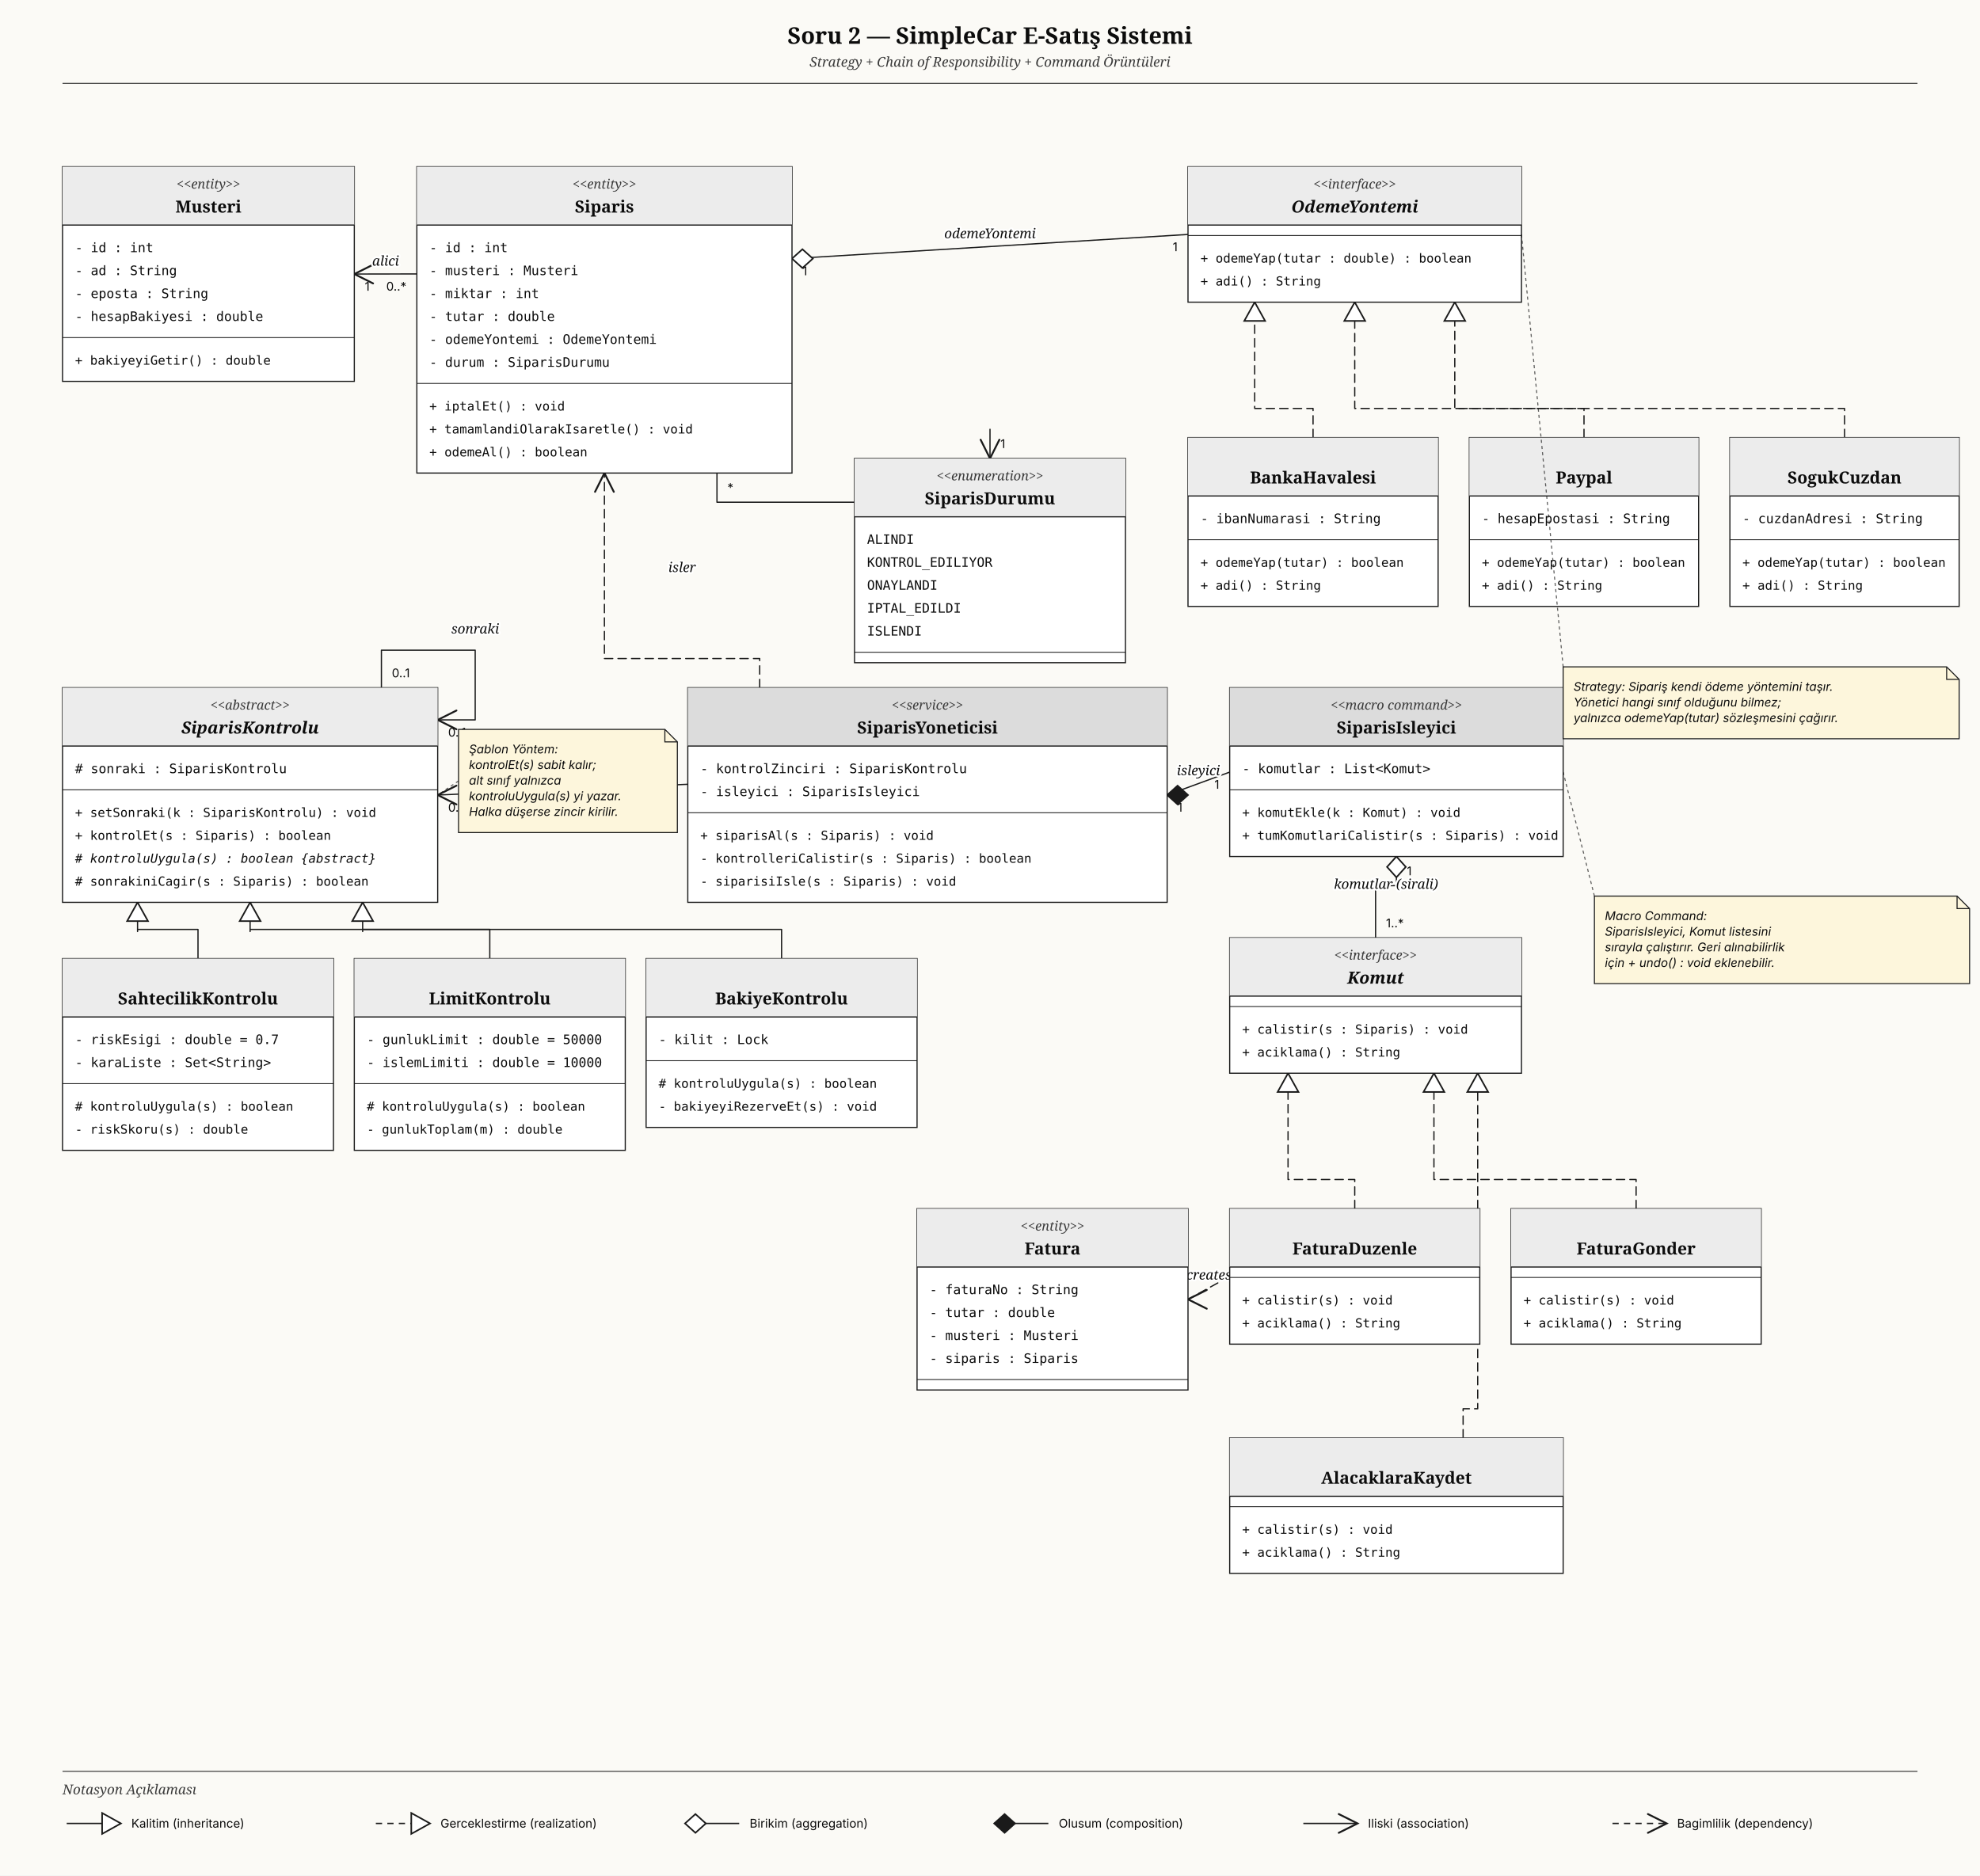
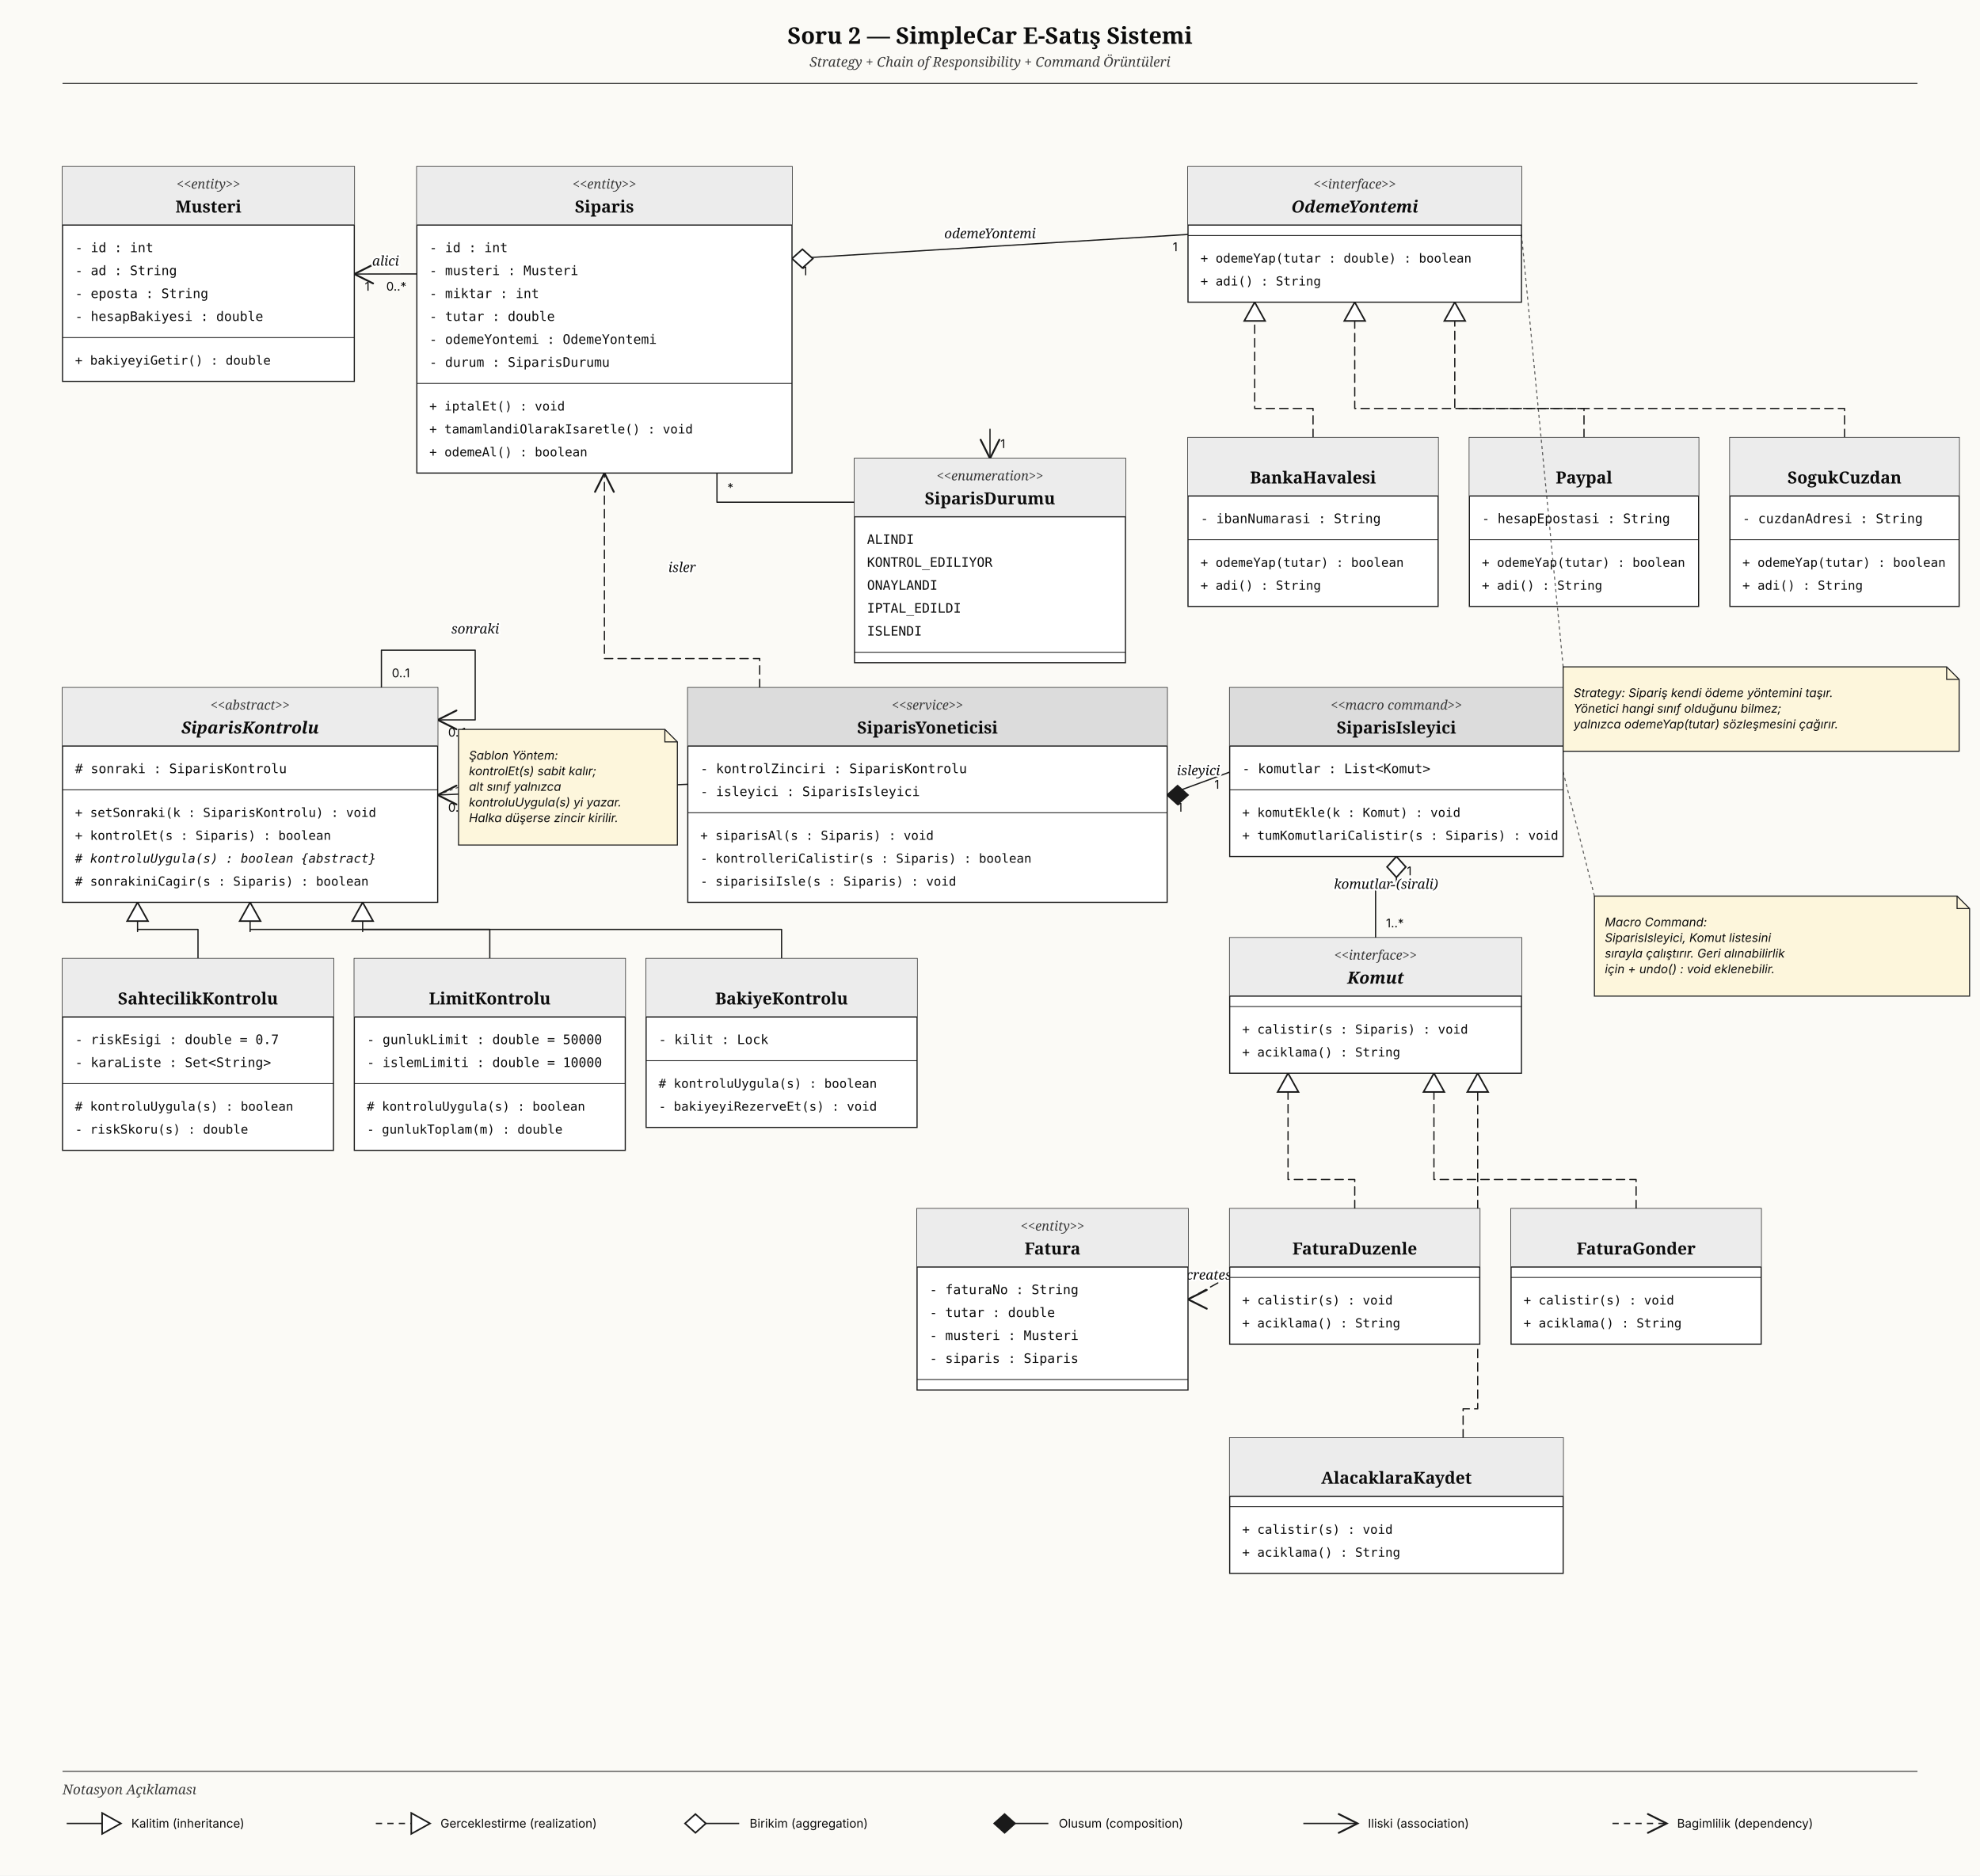
<svg xmlns="http://www.w3.org/2000/svg" viewBox="0 0 1900 1800" width="1900" height="1800">
  <rect width="1900" height="1800" fill="#fbfaf6" />
  <text x="950" y="42" text-anchor="middle" font-family="'EB Garamond','Georgia','Cambria',serif" font-size="22" font-weight="700" fill="#0c0c0c">
      Soru 2 — SimpleCar E-Satış Sistemi
    </text>
  <text x="950" y="64" text-anchor="middle" font-family="'EB Garamond','Georgia','Cambria',serif" font-size="13" font-style="italic" fill="#3a3a3a">
      Strategy + Chain of Responsibility + Command Örüntüleri
    </text>
  <line x1="60" y1="80" x2="1840" y2="80" stroke="#1a1a1a" stroke-width="0.8" />
  <g class="rel-association">
    <path d="M 400 262.9 L 340 263" fill="none" stroke="#1a1a1a" stroke-width="1.2" stroke-linejoin="round" stroke-linecap="round" />
    <polyline points="358,254 340,263 358,272" fill="none" stroke="#1a1a1a" stroke-width="1.8" stroke-linejoin="miter" stroke-linecap="round" />
    <text x="390" y="278.9" text-anchor="end" font-family="'Inter','Helvetica Neue','Segoe UI',Arial,sans-serif" font-size="11.5" fill="#0c0c0c">0..*</text>
    <text x="350" y="279" text-anchor="start" font-family="'Inter','Helvetica Neue','Segoe UI',Arial,sans-serif" font-size="11.5" fill="#0c0c0c">1</text>
    <g>
      <text x="370" y="254.95" text-anchor="middle" font-family="'EB Garamond','Georgia','Cambria',serif" font-size="13" font-style="italic" fill="#0c0c0c" paint-order="stroke" stroke="#ffffff" stroke-width="3.5" stroke-linejoin="round">
        alici
      </text>
    </g>
  </g>
  <g class="rel-association">
    <path d="M 688 454 L 688 482 L 950 482 L 950 412 L 950 440" fill="none" stroke="#1a1a1a" stroke-width="1.2" stroke-linejoin="round" stroke-linecap="round" />
    <polyline points="941,422 950,440 959,422" fill="none" stroke="#1a1a1a" stroke-width="1.8" stroke-linejoin="miter" stroke-linecap="round" />
    <text x="698" y="472" text-anchor="start" font-family="'Inter','Helvetica Neue','Segoe UI',Arial,sans-serif" font-size="11.5" fill="#0c0c0c">*</text>
    <text x="960" y="430" text-anchor="start" font-family="'Inter','Helvetica Neue','Segoe UI',Arial,sans-serif" font-size="11.5" fill="#0c0c0c">1</text>
  </g>
  <g class="rel-aggregation">
    <path d="M 760 248.2 L 1140 225" fill="none" stroke="#1a1a1a" stroke-width="1.2" stroke-linejoin="round" stroke-linecap="round" />
    <polygon points="760,248.2 770,239.2 780,248.2 770,257.2" fill="#ffffff" stroke="#1a1a1a" stroke-width="1.5" stroke-linejoin="miter" />
    <text x="770" y="264.2" text-anchor="start" font-family="'Inter','Helvetica Neue','Segoe UI',Arial,sans-serif" font-size="11.5" fill="#0c0c0c">1</text>
    <text x="1130" y="241" text-anchor="end" font-family="'Inter','Helvetica Neue','Segoe UI',Arial,sans-serif" font-size="11.5" fill="#0c0c0c">1</text>
    <g>
      <text x="950" y="228.6" text-anchor="middle" font-family="'EB Garamond','Georgia','Cambria',serif" font-size="13" font-style="italic" fill="#0c0c0c" paint-order="stroke" stroke="#ffffff" stroke-width="3.5" stroke-linejoin="round">
        odemeYontemi
      </text>
    </g>
  </g>
  <g class="rel-realization">
    <path d="M 1260 420 L 1260 392 L 1204 392 L 1204 318 L 1204 290" fill="none" stroke="#1a1a1a" stroke-width="1.2" stroke-dasharray="8,5" stroke-linejoin="round" stroke-linecap="round" />
    <polygon points="1204,290 1214,308 1194,308" fill="#ffffff" stroke="#1a1a1a" stroke-width="1.5" stroke-linejoin="miter" />
  </g>
  <g class="rel-realization">
    <path d="M 1520 420 L 1520 392 L 1300 392 L 1300 318 L 1300 290" fill="none" stroke="#1a1a1a" stroke-width="1.2" stroke-dasharray="8,5" stroke-linejoin="round" stroke-linecap="round" />
    <polygon points="1300,290 1310,308 1290,308" fill="#ffffff" stroke="#1a1a1a" stroke-width="1.5" stroke-linejoin="miter" />
  </g>
  <g class="rel-realization">
    <path d="M 1770 420 L 1770 392 L 1396 392 L 1396 318 L 1396 290" fill="none" stroke="#1a1a1a" stroke-width="1.2" stroke-dasharray="8,5" stroke-linejoin="round" stroke-linecap="round" />
    <polygon points="1396,290 1406,308 1386,308" fill="#ffffff" stroke="#1a1a1a" stroke-width="1.5" stroke-linejoin="miter" />
  </g>
  <g class="rel-association">
    <path d="M 660 752.7 L 420 763" fill="none" stroke="#1a1a1a" stroke-width="1.2" stroke-linejoin="round" stroke-linecap="round" />
    <polyline points="438,754 420,763 438,772" fill="none" stroke="#1a1a1a" stroke-width="1.8" stroke-linejoin="miter" stroke-linecap="round" />
    <text x="650" y="768.7" text-anchor="end" font-family="'Inter','Helvetica Neue','Segoe UI',Arial,sans-serif" font-size="11.5" fill="#0c0c0c">1</text>
    <text x="430" y="779" text-anchor="start" font-family="'Inter','Helvetica Neue','Segoe UI',Arial,sans-serif" font-size="11.5" fill="#0c0c0c">0..1</text>
    <g>
      <text x="540" y="749.85" text-anchor="middle" font-family="'EB Garamond','Georgia','Cambria',serif" font-size="13" font-style="italic" fill="#0c0c0c" paint-order="stroke" stroke="#ffffff" stroke-width="3.5" stroke-linejoin="round">
        kontrolZinciri
      </text>
    </g>
  </g>
  <g class="rel-composition">
    <path d="M 1120 763 L 1180 741" fill="none" stroke="#1a1a1a" stroke-width="1.2" stroke-linejoin="round" stroke-linecap="round" />
    <polygon points="1120,763 1130,754 1140,763 1130,772" fill="#1a1a1a" stroke="#1a1a1a" stroke-width="1.5" stroke-linejoin="miter" />
    <text x="1130" y="779" text-anchor="start" font-family="'Inter','Helvetica Neue','Segoe UI',Arial,sans-serif" font-size="11.5" fill="#0c0c0c">1</text>
    <text x="1170" y="757" text-anchor="end" font-family="'Inter','Helvetica Neue','Segoe UI',Arial,sans-serif" font-size="11.5" fill="#0c0c0c">1</text>
    <g>
      <text x="1150" y="744" text-anchor="middle" font-family="'EB Garamond','Georgia','Cambria',serif" font-size="13" font-style="italic" fill="#0c0c0c" paint-order="stroke" stroke="#ffffff" stroke-width="3.5" stroke-linejoin="round">
        isleyici
      </text>
    </g>
  </g>
  <g class="rel-dependency">
    <path d="M 729 660 L 729 632 L 580 632 L 580 482 L 580 454" fill="none" stroke="#1a1a1a" stroke-width="1.2" stroke-dasharray="8,5" stroke-linejoin="round" stroke-linecap="round" />
    <polyline points="589,472 580,454 571,472" fill="none" stroke="#1a1a1a" stroke-width="1.8" stroke-linejoin="miter" stroke-linecap="round" />
    <g>
      <text x="654.5" y="549" text-anchor="middle" font-family="'EB Garamond','Georgia','Cambria',serif" font-size="13" font-style="italic" fill="#0c0c0c" paint-order="stroke" stroke="#ffffff" stroke-width="3.5" stroke-linejoin="round">
        isler
      </text>
    </g>
  </g>
  <g class="rel-association">
    <path d="M 366 660 L 366 624 L 456 624 L 456 690.9 L 420 690.9" fill="none" stroke="#1a1a1a" stroke-width="1.2" stroke-linejoin="round" stroke-linecap="round" />
    <polyline points="438,681.9 420,690.9 438,699.9" fill="none" stroke="#1a1a1a" stroke-width="1.8" stroke-linejoin="miter" stroke-linecap="round" />
    <text x="376" y="650" text-anchor="start" font-family="'Inter','Helvetica Neue','Segoe UI',Arial,sans-serif" font-size="11.5" fill="#0c0c0c">0..1</text>
    <text x="430" y="706.9" text-anchor="start" font-family="'Inter','Helvetica Neue','Segoe UI',Arial,sans-serif" font-size="11.5" fill="#0c0c0c">0..1</text>
    <g>
      <text x="456" y="608" text-anchor="middle" font-family="'EB Garamond','Georgia','Cambria',serif" font-size="13" font-style="italic" fill="#0c0c0c" paint-order="stroke" stroke="#ffffff" stroke-width="3.5" stroke-linejoin="round">
        sonraki
      </text>
    </g>
  </g>
  <g class="rel-inheritance">
    <path d="M 190 920 L 190 892 L 132 892 L 132 894 L 132 866" fill="none" stroke="#1a1a1a" stroke-width="1.2" stroke-linejoin="round" stroke-linecap="round" />
    <polygon points="132,866 142,884 122,884" fill="#ffffff" stroke="#1a1a1a" stroke-width="1.5" stroke-linejoin="miter" />
  </g>
  <g class="rel-inheritance">
    <path d="M 470 920 L 470 892 L 240 892 L 240 894 L 240 866" fill="none" stroke="#1a1a1a" stroke-width="1.2" stroke-linejoin="round" stroke-linecap="round" />
    <polygon points="240,866 250,884 230,884" fill="#ffffff" stroke="#1a1a1a" stroke-width="1.5" stroke-linejoin="miter" />
  </g>
  <g class="rel-inheritance">
    <path d="M 750 920 L 750 892 L 348 892 L 348 894 L 348 866" fill="none" stroke="#1a1a1a" stroke-width="1.2" stroke-linejoin="round" stroke-linecap="round" />
    <polygon points="348,866 358,884 338,884" fill="#ffffff" stroke="#1a1a1a" stroke-width="1.5" stroke-linejoin="miter" />
  </g>
  <g class="rel-aggregation">
    <path d="M 1340 822 L 1340 850 L 1320 850 L 1320 872 L 1320 900" fill="none" stroke="#1a1a1a" stroke-width="1.2" stroke-linejoin="round" stroke-linecap="round" />
    <polygon points="1340,822 1349,832 1340,842 1331,832" fill="#ffffff" stroke="#1a1a1a" stroke-width="1.5" stroke-linejoin="miter" />
    <text x="1350" y="840" text-anchor="start" font-family="'Inter','Helvetica Neue','Segoe UI',Arial,sans-serif" font-size="11.5" fill="#0c0c0c">1</text>
    <text x="1330" y="890" text-anchor="start" font-family="'Inter','Helvetica Neue','Segoe UI',Arial,sans-serif" font-size="11.5" fill="#0c0c0c">1..*</text>
    <g>
      <text x="1330" y="853" text-anchor="middle" font-family="'EB Garamond','Georgia','Cambria',serif" font-size="13" font-style="italic" fill="#0c0c0c" paint-order="stroke" stroke="#ffffff" stroke-width="3.5" stroke-linejoin="round">
        komutlar (sirali)
      </text>
    </g>
  </g>
  <g class="rel-realization">
    <path d="M 1300 1160 L 1300 1132 L 1236 1132 L 1236 1058 L 1236 1030" fill="none" stroke="#1a1a1a" stroke-width="1.2" stroke-dasharray="8,5" stroke-linejoin="round" stroke-linecap="round" />
    <polygon points="1236,1030 1246,1048 1226,1048" fill="#ffffff" stroke="#1a1a1a" stroke-width="1.5" stroke-linejoin="miter" />
  </g>
  <g class="rel-realization">
    <path d="M 1570 1160 L 1570 1132 L 1376 1132 L 1376 1058 L 1376 1030" fill="none" stroke="#1a1a1a" stroke-width="1.2" stroke-dasharray="8,5" stroke-linejoin="round" stroke-linecap="round" />
    <polygon points="1376,1030 1386,1048 1366,1048" fill="#ffffff" stroke="#1a1a1a" stroke-width="1.5" stroke-linejoin="miter" />
  </g>
  <g class="rel-realization">
    <path d="M 1404 1380 L 1404 1352 L 1418 1352 L 1418 1058 L 1418 1030" fill="none" stroke="#1a1a1a" stroke-width="1.2" stroke-dasharray="8,5" stroke-linejoin="round" stroke-linecap="round" />
    <polygon points="1418,1030 1428,1048 1408,1048" fill="#ffffff" stroke="#1a1a1a" stroke-width="1.5" stroke-linejoin="miter" />
  </g>
  <g class="rel-dependency">
    <path d="M 1180 1225 L 1140 1247" fill="none" stroke="#1a1a1a" stroke-width="1.2" stroke-dasharray="8,5" stroke-linejoin="round" stroke-linecap="round" />
    <polyline points="1158,1238 1140,1247 1158,1256" fill="none" stroke="#1a1a1a" stroke-width="1.8" stroke-linejoin="miter" stroke-linecap="round" />
    <g>
      <text x="1160" y="1228" text-anchor="middle" font-family="'EB Garamond','Georgia','Cambria',serif" font-size="13" font-style="italic" fill="#0c0c0c" paint-order="stroke" stroke="#ffffff" stroke-width="3.5" stroke-linejoin="round">
        &lt;&lt;creates&gt;&gt;
      </text>
    </g>
  </g>
  <g class="cls-Musteri">
    <rect x="60" y="160" width="280" height="206" fill="#ffffff" stroke="#1a1a1a" stroke-width="1.1" />
    <rect x="60" y="160" width="280" height="56" fill="#ececec" stroke="none" />
    <line x1="60" y1="216" x2="340" y2="216" stroke="#1a1a1a" stroke-width="1.1" />
    <text x="200" y="181" text-anchor="middle" font-family="'EB Garamond','Georgia','Cambria',serif" font-style="italic" font-size="12.5" fill="#3a3a3a">
      &lt;&lt;entity&gt;&gt;
    </text>
    <text x="200" y="204" text-anchor="middle" font-family="'EB Garamond','Georgia','Cambria',serif" font-weight="700" font-size="16" fill="#0c0c0c">
    Musteri
  </text>
    <text x="72" y="242" font-family="'JetBrains Mono','SFMono-Regular','Consolas',Menlo,monospace" font-size="12.5" fill="#0c0c0c">- id : int</text>
    <text x="72" y="264" font-family="'JetBrains Mono','SFMono-Regular','Consolas',Menlo,monospace" font-size="12.5" fill="#0c0c0c">- ad : String</text>
    <text x="72" y="286" font-family="'JetBrains Mono','SFMono-Regular','Consolas',Menlo,monospace" font-size="12.5" fill="#0c0c0c">- eposta : String</text>
    <text x="72" y="308" font-family="'JetBrains Mono','SFMono-Regular','Consolas',Menlo,monospace" font-size="12.5" fill="#0c0c0c">- hesapBakiyesi : double</text>
    <line x1="60" y1="324" x2="340" y2="324" stroke="#1a1a1a" stroke-width="0.8" />
    <text x="72" y="350" font-family="'JetBrains Mono','SFMono-Regular','Consolas',Menlo,monospace" font-size="12" fill="#0c0c0c">+ bakiyeyiGetir() : double</text>
  </g>
  <g class="cls-Siparis">
    <rect x="400" y="160" width="360" height="294" fill="#ffffff" stroke="#1a1a1a" stroke-width="1.1" />
    <rect x="400" y="160" width="360" height="56" fill="#ececec" stroke="none" />
    <line x1="400" y1="216" x2="760" y2="216" stroke="#1a1a1a" stroke-width="1.1" />
    <text x="580" y="181" text-anchor="middle" font-family="'EB Garamond','Georgia','Cambria',serif" font-style="italic" font-size="12.5" fill="#3a3a3a">
      &lt;&lt;entity&gt;&gt;
    </text>
    <text x="580" y="204" text-anchor="middle" font-family="'EB Garamond','Georgia','Cambria',serif" font-weight="700" font-size="16" fill="#0c0c0c">
    Siparis
  </text>
    <text x="412" y="242" font-family="'JetBrains Mono','SFMono-Regular','Consolas',Menlo,monospace" font-size="12.5" fill="#0c0c0c">- id : int</text>
    <text x="412" y="264" font-family="'JetBrains Mono','SFMono-Regular','Consolas',Menlo,monospace" font-size="12.5" fill="#0c0c0c">- musteri : Musteri</text>
    <text x="412" y="286" font-family="'JetBrains Mono','SFMono-Regular','Consolas',Menlo,monospace" font-size="12.5" fill="#0c0c0c">- miktar : int</text>
    <text x="412" y="308" font-family="'JetBrains Mono','SFMono-Regular','Consolas',Menlo,monospace" font-size="12.5" fill="#0c0c0c">- tutar : double</text>
    <text x="412" y="330" font-family="'JetBrains Mono','SFMono-Regular','Consolas',Menlo,monospace" font-size="12.5" fill="#0c0c0c">- odemeYontemi : OdemeYontemi</text>
    <text x="412" y="352" font-family="'JetBrains Mono','SFMono-Regular','Consolas',Menlo,monospace" font-size="12.5" fill="#0c0c0c">- durum : SiparisDurumu</text>
    <line x1="400" y1="368" x2="760" y2="368" stroke="#1a1a1a" stroke-width="0.8" />
    <text x="412" y="394" font-family="'JetBrains Mono','SFMono-Regular','Consolas',Menlo,monospace" font-size="12" fill="#0c0c0c">+ iptalEt() : void</text>
    <text x="412" y="416" font-family="'JetBrains Mono','SFMono-Regular','Consolas',Menlo,monospace" font-size="12" fill="#0c0c0c">+ tamamlandiOlarakIsaretle() : void</text>
    <text x="412" y="438" font-family="'JetBrains Mono','SFMono-Regular','Consolas',Menlo,monospace" font-size="12" fill="#0c0c0c">+ odemeAl() : boolean</text>
  </g>
  <g class="cls-SiparisDurumu">
    <rect x="820" y="440" width="260" height="196" fill="#ffffff" stroke="#1a1a1a" stroke-width="1.1" />
    <rect x="820" y="440" width="260" height="56" fill="#ececec" stroke="none" />
    <line x1="820" y1="496" x2="1080" y2="496" stroke="#1a1a1a" stroke-width="1.1" />
    <text x="950" y="461" text-anchor="middle" font-family="'EB Garamond','Georgia','Cambria',serif" font-style="italic" font-size="12.5" fill="#3a3a3a">
      &lt;&lt;enumeration&gt;&gt;
    </text>
    <text x="950" y="484" text-anchor="middle" font-family="'EB Garamond','Georgia','Cambria',serif" font-weight="700" font-size="16" fill="#0c0c0c">
    SiparisDurumu
  </text>
    <text x="832" y="522" font-family="'JetBrains Mono','SFMono-Regular','Consolas',Menlo,monospace" font-size="12.5" fill="#0c0c0c">ALINDI</text>
    <text x="832" y="544" font-family="'JetBrains Mono','SFMono-Regular','Consolas',Menlo,monospace" font-size="12.5" fill="#0c0c0c">KONTROL_EDILIYOR</text>
    <text x="832" y="566" font-family="'JetBrains Mono','SFMono-Regular','Consolas',Menlo,monospace" font-size="12.5" fill="#0c0c0c">ONAYLANDI</text>
    <text x="832" y="588" font-family="'JetBrains Mono','SFMono-Regular','Consolas',Menlo,monospace" font-size="12.5" fill="#0c0c0c">IPTAL_EDILDI</text>
    <text x="832" y="610" font-family="'JetBrains Mono','SFMono-Regular','Consolas',Menlo,monospace" font-size="12.5" fill="#0c0c0c">ISLENDI</text>
    <line x1="820" y1="626" x2="1080" y2="626" stroke="#1a1a1a" stroke-width="0.8" />
  </g>
  <g class="cls-OdemeYontemi">
    <rect x="1140" y="160" width="320" height="130" fill="#ffffff" stroke="#1a1a1a" stroke-width="1.1" />
    <rect x="1140" y="160" width="320" height="56" fill="#ececec" stroke="none" />
    <line x1="1140" y1="216" x2="1460" y2="216" stroke="#1a1a1a" stroke-width="1.1" />
    <text x="1300" y="181" text-anchor="middle" font-family="'EB Garamond','Georgia','Cambria',serif" font-style="italic" font-size="12.5" fill="#3a3a3a">
      &lt;&lt;interface&gt;&gt;
    </text>
    <text x="1300" y="204" text-anchor="middle" font-family="'EB Garamond','Georgia','Cambria',serif" font-weight="700" font-size="16" font-style="italic" fill="#0c0c0c">
    OdemeYontemi
  </text>
    <line x1="1140" y1="226" x2="1460" y2="226" stroke="#1a1a1a" stroke-width="0.8" />
    <text x="1152" y="252" font-family="'JetBrains Mono','SFMono-Regular','Consolas',Menlo,monospace" font-size="12" fill="#0c0c0c">+ odemeYap(tutar : double) : boolean</text>
    <text x="1152" y="274" font-family="'JetBrains Mono','SFMono-Regular','Consolas',Menlo,monospace" font-size="12" fill="#0c0c0c">+ adi() : String</text>
  </g>
  <g class="cls-BankaHavalesi">
    <rect x="1140" y="420" width="240" height="162" fill="#ffffff" stroke="#1a1a1a" stroke-width="1.1" />
    <rect x="1140" y="420" width="240" height="56" fill="#ececec" stroke="none" />
    <line x1="1140" y1="476" x2="1380" y2="476" stroke="#1a1a1a" stroke-width="1.1" />
    <text x="1260" y="464" text-anchor="middle" font-family="'EB Garamond','Georgia','Cambria',serif" font-weight="700" font-size="16" fill="#0c0c0c">
    BankaHavalesi
  </text>
    <text x="1152" y="502" font-family="'JetBrains Mono','SFMono-Regular','Consolas',Menlo,monospace" font-size="12.5" fill="#0c0c0c">- ibanNumarasi : String</text>
    <line x1="1140" y1="518" x2="1380" y2="518" stroke="#1a1a1a" stroke-width="0.8" />
    <text x="1152" y="544" font-family="'JetBrains Mono','SFMono-Regular','Consolas',Menlo,monospace" font-size="12" fill="#0c0c0c">+ odemeYap(tutar) : boolean</text>
    <text x="1152" y="566" font-family="'JetBrains Mono','SFMono-Regular','Consolas',Menlo,monospace" font-size="12" fill="#0c0c0c">+ adi() : String</text>
  </g>
  <g class="cls-Paypal">
    <rect x="1410" y="420" width="220" height="162" fill="#ffffff" stroke="#1a1a1a" stroke-width="1.1" />
    <rect x="1410" y="420" width="220" height="56" fill="#ececec" stroke="none" />
    <line x1="1410" y1="476" x2="1630" y2="476" stroke="#1a1a1a" stroke-width="1.1" />
    <text x="1520" y="464" text-anchor="middle" font-family="'EB Garamond','Georgia','Cambria',serif" font-weight="700" font-size="16" fill="#0c0c0c">
    Paypal
  </text>
    <text x="1422" y="502" font-family="'JetBrains Mono','SFMono-Regular','Consolas',Menlo,monospace" font-size="12.5" fill="#0c0c0c">- hesapEpostasi : String</text>
    <line x1="1410" y1="518" x2="1630" y2="518" stroke="#1a1a1a" stroke-width="0.8" />
    <text x="1422" y="544" font-family="'JetBrains Mono','SFMono-Regular','Consolas',Menlo,monospace" font-size="12" fill="#0c0c0c">+ odemeYap(tutar) : boolean</text>
    <text x="1422" y="566" font-family="'JetBrains Mono','SFMono-Regular','Consolas',Menlo,monospace" font-size="12" fill="#0c0c0c">+ adi() : String</text>
  </g>
  <g class="cls-SogukCuzdan">
    <rect x="1660" y="420" width="220" height="162" fill="#ffffff" stroke="#1a1a1a" stroke-width="1.1" />
    <rect x="1660" y="420" width="220" height="56" fill="#ececec" stroke="none" />
    <line x1="1660" y1="476" x2="1880" y2="476" stroke="#1a1a1a" stroke-width="1.1" />
    <text x="1770" y="464" text-anchor="middle" font-family="'EB Garamond','Georgia','Cambria',serif" font-weight="700" font-size="16" fill="#0c0c0c">
    SogukCuzdan
  </text>
    <text x="1672" y="502" font-family="'JetBrains Mono','SFMono-Regular','Consolas',Menlo,monospace" font-size="12.5" fill="#0c0c0c">- cuzdanAdresi : String</text>
    <line x1="1660" y1="518" x2="1880" y2="518" stroke="#1a1a1a" stroke-width="0.8" />
    <text x="1672" y="544" font-family="'JetBrains Mono','SFMono-Regular','Consolas',Menlo,monospace" font-size="12" fill="#0c0c0c">+ odemeYap(tutar) : boolean</text>
    <text x="1672" y="566" font-family="'JetBrains Mono','SFMono-Regular','Consolas',Menlo,monospace" font-size="12" fill="#0c0c0c">+ adi() : String</text>
  </g>
  <g class="cls-SiparisYoneticisi">
    <rect x="660" y="660" width="460" height="206" fill="#ffffff" stroke="#1a1a1a" stroke-width="1.1" />
    <rect x="660" y="660" width="460" height="56" fill="#dcdcdc" stroke="none" />
    <line x1="660" y1="716" x2="1120" y2="716" stroke="#1a1a1a" stroke-width="1.1" />
    <text x="890" y="681" text-anchor="middle" font-family="'EB Garamond','Georgia','Cambria',serif" font-style="italic" font-size="12.5" fill="#3a3a3a">
      &lt;&lt;service&gt;&gt;
    </text>
    <text x="890" y="704" text-anchor="middle" font-family="'EB Garamond','Georgia','Cambria',serif" font-weight="700" font-size="16" fill="#0c0c0c">
    SiparisYoneticisi
  </text>
    <text x="672" y="742" font-family="'JetBrains Mono','SFMono-Regular','Consolas',Menlo,monospace" font-size="12.5" fill="#0c0c0c">- kontrolZinciri : SiparisKontrolu</text>
    <text x="672" y="764" font-family="'JetBrains Mono','SFMono-Regular','Consolas',Menlo,monospace" font-size="12.5" fill="#0c0c0c">- isleyici : SiparisIsleyici</text>
    <line x1="660" y1="780" x2="1120" y2="780" stroke="#1a1a1a" stroke-width="0.8" />
    <text x="672" y="806" font-family="'JetBrains Mono','SFMono-Regular','Consolas',Menlo,monospace" font-size="12" fill="#0c0c0c">+ siparisAl(s : Siparis) : void</text>
    <text x="672" y="828" font-family="'JetBrains Mono','SFMono-Regular','Consolas',Menlo,monospace" font-size="12" fill="#0c0c0c">- kontrolleriCalistir(s : Siparis) : boolean</text>
    <text x="672" y="850" font-family="'JetBrains Mono','SFMono-Regular','Consolas',Menlo,monospace" font-size="12" fill="#0c0c0c">- siparisiIsle(s : Siparis) : void</text>
  </g>
  <g class="cls-SiparisKontrolu">
    <rect x="60" y="660" width="360" height="206" fill="#ffffff" stroke="#1a1a1a" stroke-width="1.1" />
    <rect x="60" y="660" width="360" height="56" fill="#ececec" stroke="none" />
    <line x1="60" y1="716" x2="420" y2="716" stroke="#1a1a1a" stroke-width="1.1" />
    <text x="240" y="681" text-anchor="middle" font-family="'EB Garamond','Georgia','Cambria',serif" font-style="italic" font-size="12.5" fill="#3a3a3a">
      &lt;&lt;abstract&gt;&gt;
    </text>
    <text x="240" y="704" text-anchor="middle" font-family="'EB Garamond','Georgia','Cambria',serif" font-weight="700" font-size="16" font-style="italic" fill="#0c0c0c">
    SiparisKontrolu
  </text>
    <text x="72" y="742" font-family="'JetBrains Mono','SFMono-Regular','Consolas',Menlo,monospace" font-size="12.5" fill="#0c0c0c"># sonraki : SiparisKontrolu</text>
    <line x1="60" y1="758" x2="420" y2="758" stroke="#1a1a1a" stroke-width="0.8" />
    <text x="72" y="784" font-family="'JetBrains Mono','SFMono-Regular','Consolas',Menlo,monospace" font-size="12" fill="#0c0c0c">+ setSonraki(k : SiparisKontrolu) : void</text>
    <text x="72" y="806" font-family="'JetBrains Mono','SFMono-Regular','Consolas',Menlo,monospace" font-size="12" fill="#0c0c0c">+ kontrolEt(s : Siparis) : boolean</text>
    <text x="72" y="828" font-family="'JetBrains Mono','SFMono-Regular','Consolas',Menlo,monospace" font-size="12" font-style="italic" fill="#0c0c0c"># kontroluUygula(s) : boolean {abstract}</text>
    <text x="72" y="850" font-family="'JetBrains Mono','SFMono-Regular','Consolas',Menlo,monospace" font-size="12" fill="#0c0c0c"># sonrakiniCagir(s : Siparis) : boolean</text>
  </g>
  <g class="cls-SahtecilikKontrolu">
    <rect x="60" y="920" width="260" height="184" fill="#ffffff" stroke="#1a1a1a" stroke-width="1.1" />
    <rect x="60" y="920" width="260" height="56" fill="#ececec" stroke="none" />
    <line x1="60" y1="976" x2="320" y2="976" stroke="#1a1a1a" stroke-width="1.1" />
    <text x="190" y="964" text-anchor="middle" font-family="'EB Garamond','Georgia','Cambria',serif" font-weight="700" font-size="16" fill="#0c0c0c">
    SahtecilikKontrolu
  </text>
    <text x="72" y="1002" font-family="'JetBrains Mono','SFMono-Regular','Consolas',Menlo,monospace" font-size="12.5" fill="#0c0c0c">- riskEsigi : double = 0.7</text>
    <text x="72" y="1024" font-family="'JetBrains Mono','SFMono-Regular','Consolas',Menlo,monospace" font-size="12.5" fill="#0c0c0c">- karaListe : Set&lt;String&gt;</text>
    <line x1="60" y1="1040" x2="320" y2="1040" stroke="#1a1a1a" stroke-width="0.8" />
    <text x="72" y="1066" font-family="'JetBrains Mono','SFMono-Regular','Consolas',Menlo,monospace" font-size="12" fill="#0c0c0c"># kontroluUygula(s) : boolean</text>
    <text x="72" y="1088" font-family="'JetBrains Mono','SFMono-Regular','Consolas',Menlo,monospace" font-size="12" fill="#0c0c0c">- riskSkoru(s) : double</text>
  </g>
  <g class="cls-LimitKontrolu">
    <rect x="340" y="920" width="260" height="184" fill="#ffffff" stroke="#1a1a1a" stroke-width="1.1" />
    <rect x="340" y="920" width="260" height="56" fill="#ececec" stroke="none" />
    <line x1="340" y1="976" x2="600" y2="976" stroke="#1a1a1a" stroke-width="1.1" />
    <text x="470" y="964" text-anchor="middle" font-family="'EB Garamond','Georgia','Cambria',serif" font-weight="700" font-size="16" fill="#0c0c0c">
    LimitKontrolu
  </text>
    <text x="352" y="1002" font-family="'JetBrains Mono','SFMono-Regular','Consolas',Menlo,monospace" font-size="12.5" fill="#0c0c0c">- gunlukLimit : double = 50000</text>
    <text x="352" y="1024" font-family="'JetBrains Mono','SFMono-Regular','Consolas',Menlo,monospace" font-size="12.5" fill="#0c0c0c">- islemLimiti : double = 10000</text>
    <line x1="340" y1="1040" x2="600" y2="1040" stroke="#1a1a1a" stroke-width="0.8" />
    <text x="352" y="1066" font-family="'JetBrains Mono','SFMono-Regular','Consolas',Menlo,monospace" font-size="12" fill="#0c0c0c"># kontroluUygula(s) : boolean</text>
    <text x="352" y="1088" font-family="'JetBrains Mono','SFMono-Regular','Consolas',Menlo,monospace" font-size="12" fill="#0c0c0c">- gunlukToplam(m) : double</text>
  </g>
  <g class="cls-BakiyeKontrolu">
    <rect x="620" y="920" width="260" height="162" fill="#ffffff" stroke="#1a1a1a" stroke-width="1.1" />
    <rect x="620" y="920" width="260" height="56" fill="#ececec" stroke="none" />
    <line x1="620" y1="976" x2="880" y2="976" stroke="#1a1a1a" stroke-width="1.1" />
    <text x="750" y="964" text-anchor="middle" font-family="'EB Garamond','Georgia','Cambria',serif" font-weight="700" font-size="16" fill="#0c0c0c">
    BakiyeKontrolu
  </text>
    <text x="632" y="1002" font-family="'JetBrains Mono','SFMono-Regular','Consolas',Menlo,monospace" font-size="12.5" fill="#0c0c0c">- kilit : Lock</text>
    <line x1="620" y1="1018" x2="880" y2="1018" stroke="#1a1a1a" stroke-width="0.8" />
    <text x="632" y="1044" font-family="'JetBrains Mono','SFMono-Regular','Consolas',Menlo,monospace" font-size="12" fill="#0c0c0c"># kontroluUygula(s) : boolean</text>
    <text x="632" y="1066" font-family="'JetBrains Mono','SFMono-Regular','Consolas',Menlo,monospace" font-size="12" fill="#0c0c0c">- bakiyeyiRezerveEt(s) : void</text>
  </g>
  <g class="cls-Komut">
    <rect x="1180" y="900" width="280" height="130" fill="#ffffff" stroke="#1a1a1a" stroke-width="1.1" />
    <rect x="1180" y="900" width="280" height="56" fill="#ececec" stroke="none" />
    <line x1="1180" y1="956" x2="1460" y2="956" stroke="#1a1a1a" stroke-width="1.1" />
    <text x="1320" y="921" text-anchor="middle" font-family="'EB Garamond','Georgia','Cambria',serif" font-style="italic" font-size="12.5" fill="#3a3a3a">
      &lt;&lt;interface&gt;&gt;
    </text>
    <text x="1320" y="944" text-anchor="middle" font-family="'EB Garamond','Georgia','Cambria',serif" font-weight="700" font-size="16" font-style="italic" fill="#0c0c0c">
    Komut
  </text>
    <line x1="1180" y1="966" x2="1460" y2="966" stroke="#1a1a1a" stroke-width="0.8" />
    <text x="1192" y="992" font-family="'JetBrains Mono','SFMono-Regular','Consolas',Menlo,monospace" font-size="12" fill="#0c0c0c">+ calistir(s : Siparis) : void</text>
    <text x="1192" y="1014" font-family="'JetBrains Mono','SFMono-Regular','Consolas',Menlo,monospace" font-size="12" fill="#0c0c0c">+ aciklama() : String</text>
  </g>
  <g class="cls-SiparisIsleyici">
    <rect x="1180" y="660" width="320" height="162" fill="#ffffff" stroke="#1a1a1a" stroke-width="1.1" />
    <rect x="1180" y="660" width="320" height="56" fill="#dcdcdc" stroke="none" />
    <line x1="1180" y1="716" x2="1500" y2="716" stroke="#1a1a1a" stroke-width="1.1" />
    <text x="1340" y="681" text-anchor="middle" font-family="'EB Garamond','Georgia','Cambria',serif" font-style="italic" font-size="12.5" fill="#3a3a3a">
      &lt;&lt;macro command&gt;&gt;
    </text>
    <text x="1340" y="704" text-anchor="middle" font-family="'EB Garamond','Georgia','Cambria',serif" font-weight="700" font-size="16" fill="#0c0c0c">
    SiparisIsleyici
  </text>
    <text x="1192" y="742" font-family="'JetBrains Mono','SFMono-Regular','Consolas',Menlo,monospace" font-size="12.5" fill="#0c0c0c">- komutlar : List&lt;Komut&gt;</text>
    <line x1="1180" y1="758" x2="1500" y2="758" stroke="#1a1a1a" stroke-width="0.8" />
    <text x="1192" y="784" font-family="'JetBrains Mono','SFMono-Regular','Consolas',Menlo,monospace" font-size="12" fill="#0c0c0c">+ komutEkle(k : Komut) : void</text>
    <text x="1192" y="806" font-family="'JetBrains Mono','SFMono-Regular','Consolas',Menlo,monospace" font-size="12" fill="#0c0c0c">+ tumKomutlariCalistir(s : Siparis) : void</text>
  </g>
  <g class="cls-FaturaDuzenle">
    <rect x="1180" y="1160" width="240" height="130" fill="#ffffff" stroke="#1a1a1a" stroke-width="1.1" />
    <rect x="1180" y="1160" width="240" height="56" fill="#ececec" stroke="none" />
    <line x1="1180" y1="1216" x2="1420" y2="1216" stroke="#1a1a1a" stroke-width="1.1" />
    <text x="1300" y="1204" text-anchor="middle" font-family="'EB Garamond','Georgia','Cambria',serif" font-weight="700" font-size="16" fill="#0c0c0c">
    FaturaDuzenle
  </text>
    <line x1="1180" y1="1226" x2="1420" y2="1226" stroke="#1a1a1a" stroke-width="0.8" />
    <text x="1192" y="1252" font-family="'JetBrains Mono','SFMono-Regular','Consolas',Menlo,monospace" font-size="12" fill="#0c0c0c">+ calistir(s) : void</text>
    <text x="1192" y="1274" font-family="'JetBrains Mono','SFMono-Regular','Consolas',Menlo,monospace" font-size="12" fill="#0c0c0c">+ aciklama() : String</text>
  </g>
  <g class="cls-FaturaGonder">
    <rect x="1450" y="1160" width="240" height="130" fill="#ffffff" stroke="#1a1a1a" stroke-width="1.1" />
    <rect x="1450" y="1160" width="240" height="56" fill="#ececec" stroke="none" />
    <line x1="1450" y1="1216" x2="1690" y2="1216" stroke="#1a1a1a" stroke-width="1.1" />
    <text x="1570" y="1204" text-anchor="middle" font-family="'EB Garamond','Georgia','Cambria',serif" font-weight="700" font-size="16" fill="#0c0c0c">
    FaturaGonder
  </text>
    <line x1="1450" y1="1226" x2="1690" y2="1226" stroke="#1a1a1a" stroke-width="0.8" />
    <text x="1462" y="1252" font-family="'JetBrains Mono','SFMono-Regular','Consolas',Menlo,monospace" font-size="12" fill="#0c0c0c">+ calistir(s) : void</text>
    <text x="1462" y="1274" font-family="'JetBrains Mono','SFMono-Regular','Consolas',Menlo,monospace" font-size="12" fill="#0c0c0c">+ aciklama() : String</text>
  </g>
  <g class="cls-AlacaklaraKaydet">
    <rect x="1180" y="1380" width="320" height="130" fill="#ffffff" stroke="#1a1a1a" stroke-width="1.1" />
    <rect x="1180" y="1380" width="320" height="56" fill="#ececec" stroke="none" />
    <line x1="1180" y1="1436" x2="1500" y2="1436" stroke="#1a1a1a" stroke-width="1.1" />
    <text x="1340" y="1424" text-anchor="middle" font-family="'EB Garamond','Georgia','Cambria',serif" font-weight="700" font-size="16" fill="#0c0c0c">
    AlacaklaraKaydet
  </text>
    <line x1="1180" y1="1446" x2="1500" y2="1446" stroke="#1a1a1a" stroke-width="0.8" />
    <text x="1192" y="1472" font-family="'JetBrains Mono','SFMono-Regular','Consolas',Menlo,monospace" font-size="12" fill="#0c0c0c">+ calistir(s) : void</text>
    <text x="1192" y="1494" font-family="'JetBrains Mono','SFMono-Regular','Consolas',Menlo,monospace" font-size="12" fill="#0c0c0c">+ aciklama() : String</text>
  </g>
  <g class="cls-Fatura">
    <rect x="880" y="1160" width="260" height="174" fill="#ffffff" stroke="#1a1a1a" stroke-width="1.1" />
    <rect x="880" y="1160" width="260" height="56" fill="#ececec" stroke="none" />
    <line x1="880" y1="1216" x2="1140" y2="1216" stroke="#1a1a1a" stroke-width="1.1" />
    <text x="1010" y="1181" text-anchor="middle" font-family="'EB Garamond','Georgia','Cambria',serif" font-style="italic" font-size="12.5" fill="#3a3a3a">
      &lt;&lt;entity&gt;&gt;
    </text>
    <text x="1010" y="1204" text-anchor="middle" font-family="'EB Garamond','Georgia','Cambria',serif" font-weight="700" font-size="16" fill="#0c0c0c">
    Fatura
  </text>
    <text x="892" y="1242" font-family="'JetBrains Mono','SFMono-Regular','Consolas',Menlo,monospace" font-size="12.5" fill="#0c0c0c">- faturaNo : String</text>
    <text x="892" y="1264" font-family="'JetBrains Mono','SFMono-Regular','Consolas',Menlo,monospace" font-size="12.5" fill="#0c0c0c">- tutar : double</text>
    <text x="892" y="1286" font-family="'JetBrains Mono','SFMono-Regular','Consolas',Menlo,monospace" font-size="12.5" fill="#0c0c0c">- musteri : Musteri</text>
    <text x="892" y="1308" font-family="'JetBrains Mono','SFMono-Regular','Consolas',Menlo,monospace" font-size="12.5" fill="#0c0c0c">- siparis : Siparis</text>
    <line x1="880" y1="1324" x2="1140" y2="1324" stroke="#1a1a1a" stroke-width="0.8" />
  </g>
  <g>
-     <line x1="440" y1="749.5" x2="420" y2="763" stroke="#1a1a1a" stroke-width="1" stroke-dasharray="3,3" opacity="0.7" />
-     <path d="M 440 700                 L 638 700                 L 650 712                 L 650 799                 L 440 799 Z" fill="#fdf6dc" stroke="#1a1a1a" stroke-width="1" />
+     <line x1="440" y1="755.5" x2="420" y2="763" stroke="#1a1a1a" stroke-width="1" stroke-dasharray="3,3" opacity="0.7" />
+     <path d="M 440 700                 L 638 700                 L 650 712                 L 650 811                 L 440 811 Z" fill="#fdf6dc" stroke="#1a1a1a" stroke-width="1" />
    <path d="M 638 700                     L 638 712                     L 650 712" fill="none" stroke="#1a1a1a" stroke-width="1" />
-     <text x="450" y="723" font-family="'Inter','Helvetica Neue','Segoe UI',Arial,sans-serif" font-style="italic" font-size="11.5" fill="#0c0c0c">Şablon Yöntem:</text>
-     <text x="450" y="738" font-family="'Inter','Helvetica Neue','Segoe UI',Arial,sans-serif" font-style="italic" font-size="11.5" fill="#0c0c0c">kontrolEt(s) sabit kalır;</text>
-     <text x="450" y="753" font-family="'Inter','Helvetica Neue','Segoe UI',Arial,sans-serif" font-style="italic" font-size="11.5" fill="#0c0c0c">alt sınıf yalnızca</text>
-     <text x="450" y="768" font-family="'Inter','Helvetica Neue','Segoe UI',Arial,sans-serif" font-style="italic" font-size="11.5" fill="#0c0c0c">kontroluUygula(s) yi yazar.</text>
-     <text x="450" y="783" font-family="'Inter','Helvetica Neue','Segoe UI',Arial,sans-serif" font-style="italic" font-size="11.5" fill="#0c0c0c">Halka düşerse zincir kirilir.</text>
+     <text x="450" y="729" font-family="'Inter','Helvetica Neue','Segoe UI',Arial,sans-serif" font-style="italic" font-size="11.5" fill="#0c0c0c">Şablon Yöntem:</text>
+     <text x="450" y="744" font-family="'Inter','Helvetica Neue','Segoe UI',Arial,sans-serif" font-style="italic" font-size="11.5" fill="#0c0c0c">kontrolEt(s) sabit kalır;</text>
+     <text x="450" y="759" font-family="'Inter','Helvetica Neue','Segoe UI',Arial,sans-serif" font-style="italic" font-size="11.5" fill="#0c0c0c">alt sınıf yalnızca</text>
+     <text x="450" y="774" font-family="'Inter','Helvetica Neue','Segoe UI',Arial,sans-serif" font-style="italic" font-size="11.5" fill="#0c0c0c">kontroluUygula(s) yi yazar.</text>
+     <text x="450" y="789" font-family="'Inter','Helvetica Neue','Segoe UI',Arial,sans-serif" font-style="italic" font-size="11.5" fill="#0c0c0c">Halka düşerse zincir kirilir.</text>
  </g>
  <g>
    <line x1="1530" y1="860" x2="1500" y2="741" stroke="#1a1a1a" stroke-width="1" stroke-dasharray="3,3" opacity="0.7" />
-     <path d="M 1530 860                 L 1878 860                 L 1890 872                 L 1890 944                 L 1530 944 Z" fill="#fdf6dc" stroke="#1a1a1a" stroke-width="1" />
+     <path d="M 1530 860                 L 1878 860                 L 1890 872                 L 1890 956                 L 1530 956 Z" fill="#fdf6dc" stroke="#1a1a1a" stroke-width="1" />
    <path d="M 1878 860                     L 1878 872                     L 1890 872" fill="none" stroke="#1a1a1a" stroke-width="1" />
-     <text x="1540" y="883" font-family="'Inter','Helvetica Neue','Segoe UI',Arial,sans-serif" font-style="italic" font-size="11.5" fill="#0c0c0c">Macro Command:</text>
-     <text x="1540" y="898" font-family="'Inter','Helvetica Neue','Segoe UI',Arial,sans-serif" font-style="italic" font-size="11.5" fill="#0c0c0c">SiparisIsleyici, Komut listesini</text>
-     <text x="1540" y="913" font-family="'Inter','Helvetica Neue','Segoe UI',Arial,sans-serif" font-style="italic" font-size="11.5" fill="#0c0c0c">sırayla çalıştırır. Geri alınabilirlik</text>
-     <text x="1540" y="928" font-family="'Inter','Helvetica Neue','Segoe UI',Arial,sans-serif" font-style="italic" font-size="11.5" fill="#0c0c0c">için + undo() : void eklenebilir.</text>
+     <text x="1540" y="889" font-family="'Inter','Helvetica Neue','Segoe UI',Arial,sans-serif" font-style="italic" font-size="11.5" fill="#0c0c0c">Macro Command:</text>
+     <text x="1540" y="904" font-family="'Inter','Helvetica Neue','Segoe UI',Arial,sans-serif" font-style="italic" font-size="11.5" fill="#0c0c0c">SiparisIsleyici, Komut listesini</text>
+     <text x="1540" y="919" font-family="'Inter','Helvetica Neue','Segoe UI',Arial,sans-serif" font-style="italic" font-size="11.5" fill="#0c0c0c">sırayla çalıştırır. Geri alınabilirlik</text>
+     <text x="1540" y="934" font-family="'Inter','Helvetica Neue','Segoe UI',Arial,sans-serif" font-style="italic" font-size="11.5" fill="#0c0c0c">için + undo() : void eklenebilir.</text>
  </g>
  <g>
    <line x1="1500" y1="640" x2="1460" y2="225" stroke="#1a1a1a" stroke-width="1" stroke-dasharray="3,3" opacity="0.7" />
-     <path d="M 1500 640                 L 1868 640                 L 1880 652                 L 1880 709                 L 1500 709 Z" fill="#fdf6dc" stroke="#1a1a1a" stroke-width="1" />
+     <path d="M 1500 640                 L 1868 640                 L 1880 652                 L 1880 721                 L 1500 721 Z" fill="#fdf6dc" stroke="#1a1a1a" stroke-width="1" />
    <path d="M 1868 640                     L 1868 652                     L 1880 652" fill="none" stroke="#1a1a1a" stroke-width="1" />
-     <text x="1510" y="663" font-family="'Inter','Helvetica Neue','Segoe UI',Arial,sans-serif" font-style="italic" font-size="11.5" fill="#0c0c0c">Strategy: Sipariş kendi ödeme yöntemini taşır.</text>
-     <text x="1510" y="678" font-family="'Inter','Helvetica Neue','Segoe UI',Arial,sans-serif" font-style="italic" font-size="11.5" fill="#0c0c0c">Yönetici hangi sınıf olduğunu bilmez;</text>
-     <text x="1510" y="693" font-family="'Inter','Helvetica Neue','Segoe UI',Arial,sans-serif" font-style="italic" font-size="11.5" fill="#0c0c0c">yalnızca odemeYap(tutar) sözleşmesini çağırır.</text>
+     <text x="1510" y="669" font-family="'Inter','Helvetica Neue','Segoe UI',Arial,sans-serif" font-style="italic" font-size="11.5" fill="#0c0c0c">Strategy: Sipariş kendi ödeme yöntemini taşır.</text>
+     <text x="1510" y="684" font-family="'Inter','Helvetica Neue','Segoe UI',Arial,sans-serif" font-style="italic" font-size="11.5" fill="#0c0c0c">Yönetici hangi sınıf olduğunu bilmez;</text>
+     <text x="1510" y="699" font-family="'Inter','Helvetica Neue','Segoe UI',Arial,sans-serif" font-style="italic" font-size="11.5" fill="#0c0c0c">yalnızca odemeYap(tutar) sözleşmesini çağırır.</text>
  </g>
  <g>
    <line x1="60" y1="1700" x2="1840" y2="1700" stroke="#1a1a1a" stroke-width="0.8" />
    <text x="60" y="1722" font-family="'EB Garamond','Georgia','Cambria',serif" font-size="13" font-style="italic" fill="#3a3a3a">Notasyon Açıklaması</text>
    <line x1="64" y1="1750" x2="116" y2="1750" stroke="#1a1a1a" stroke-width="1.3" />
    <polygon points="116,1750 98,1760 98,1740" fill="#ffffff" stroke="#1a1a1a" stroke-width="1.5" stroke-linejoin="miter" />
    <text x="126" y="1754" font-family="'Inter','Helvetica Neue','Segoe UI',Arial,sans-serif" font-size="11.5" fill="#0c0c0c">Kalitim (inheritance)</text>
    <line x1="360.667" y1="1750" x2="412.667" y2="1750" stroke="#1a1a1a" stroke-width="1.3" stroke-dasharray="6,5" />
    <polygon points="412.667,1750 394.667,1760 394.667,1740" fill="#ffffff" stroke="#1a1a1a" stroke-width="1.5" stroke-linejoin="miter" />
    <text x="422.667" y="1754" font-family="'Inter','Helvetica Neue','Segoe UI',Arial,sans-serif" font-size="11.5" fill="#0c0c0c">Gerceklestirme (realization)</text>
    <line x1="657.333" y1="1750" x2="709.333" y2="1750" stroke="#1a1a1a" stroke-width="1.3" />
    <polygon points="657.333,1750 667.333,1741 677.333,1750 667.333,1759" fill="#ffffff" stroke="#1a1a1a" stroke-width="1.5" stroke-linejoin="miter" />
    <text x="719.333" y="1754" font-family="'Inter','Helvetica Neue','Segoe UI',Arial,sans-serif" font-size="11.5" fill="#0c0c0c">Birikim (aggregation)</text>
    <line x1="954" y1="1750" x2="1006" y2="1750" stroke="#1a1a1a" stroke-width="1.3" />
    <polygon points="954,1750 964,1741 974,1750 964,1759" fill="#1a1a1a" stroke="#1a1a1a" stroke-width="1.5" stroke-linejoin="miter" />
    <text x="1016" y="1754" font-family="'Inter','Helvetica Neue','Segoe UI',Arial,sans-serif" font-size="11.5" fill="#0c0c0c">Olusum (composition)</text>
    <line x1="1250.667" y1="1750" x2="1302.667" y2="1750" stroke="#1a1a1a" stroke-width="1.3" />
    <polyline points="1284.667,1759 1302.667,1750 1284.667,1741" fill="none" stroke="#1a1a1a" stroke-width="1.8" stroke-linejoin="miter" stroke-linecap="round" />
    <text x="1312.667" y="1754" font-family="'Inter','Helvetica Neue','Segoe UI',Arial,sans-serif" font-size="11.5" fill="#0c0c0c">Iliski (association)</text>
    <line x1="1547.333" y1="1750" x2="1599.333" y2="1750" stroke="#1a1a1a" stroke-width="1.3" stroke-dasharray="6,5" />
    <polyline points="1581.333,1759 1599.333,1750 1581.333,1741" fill="none" stroke="#1a1a1a" stroke-width="1.8" stroke-linejoin="miter" stroke-linecap="round" />
    <text x="1609.333" y="1754" font-family="'Inter','Helvetica Neue','Segoe UI',Arial,sans-serif" font-size="11.5" fill="#0c0c0c">Bagimlilik (dependency)</text>
  </g>
</svg>
